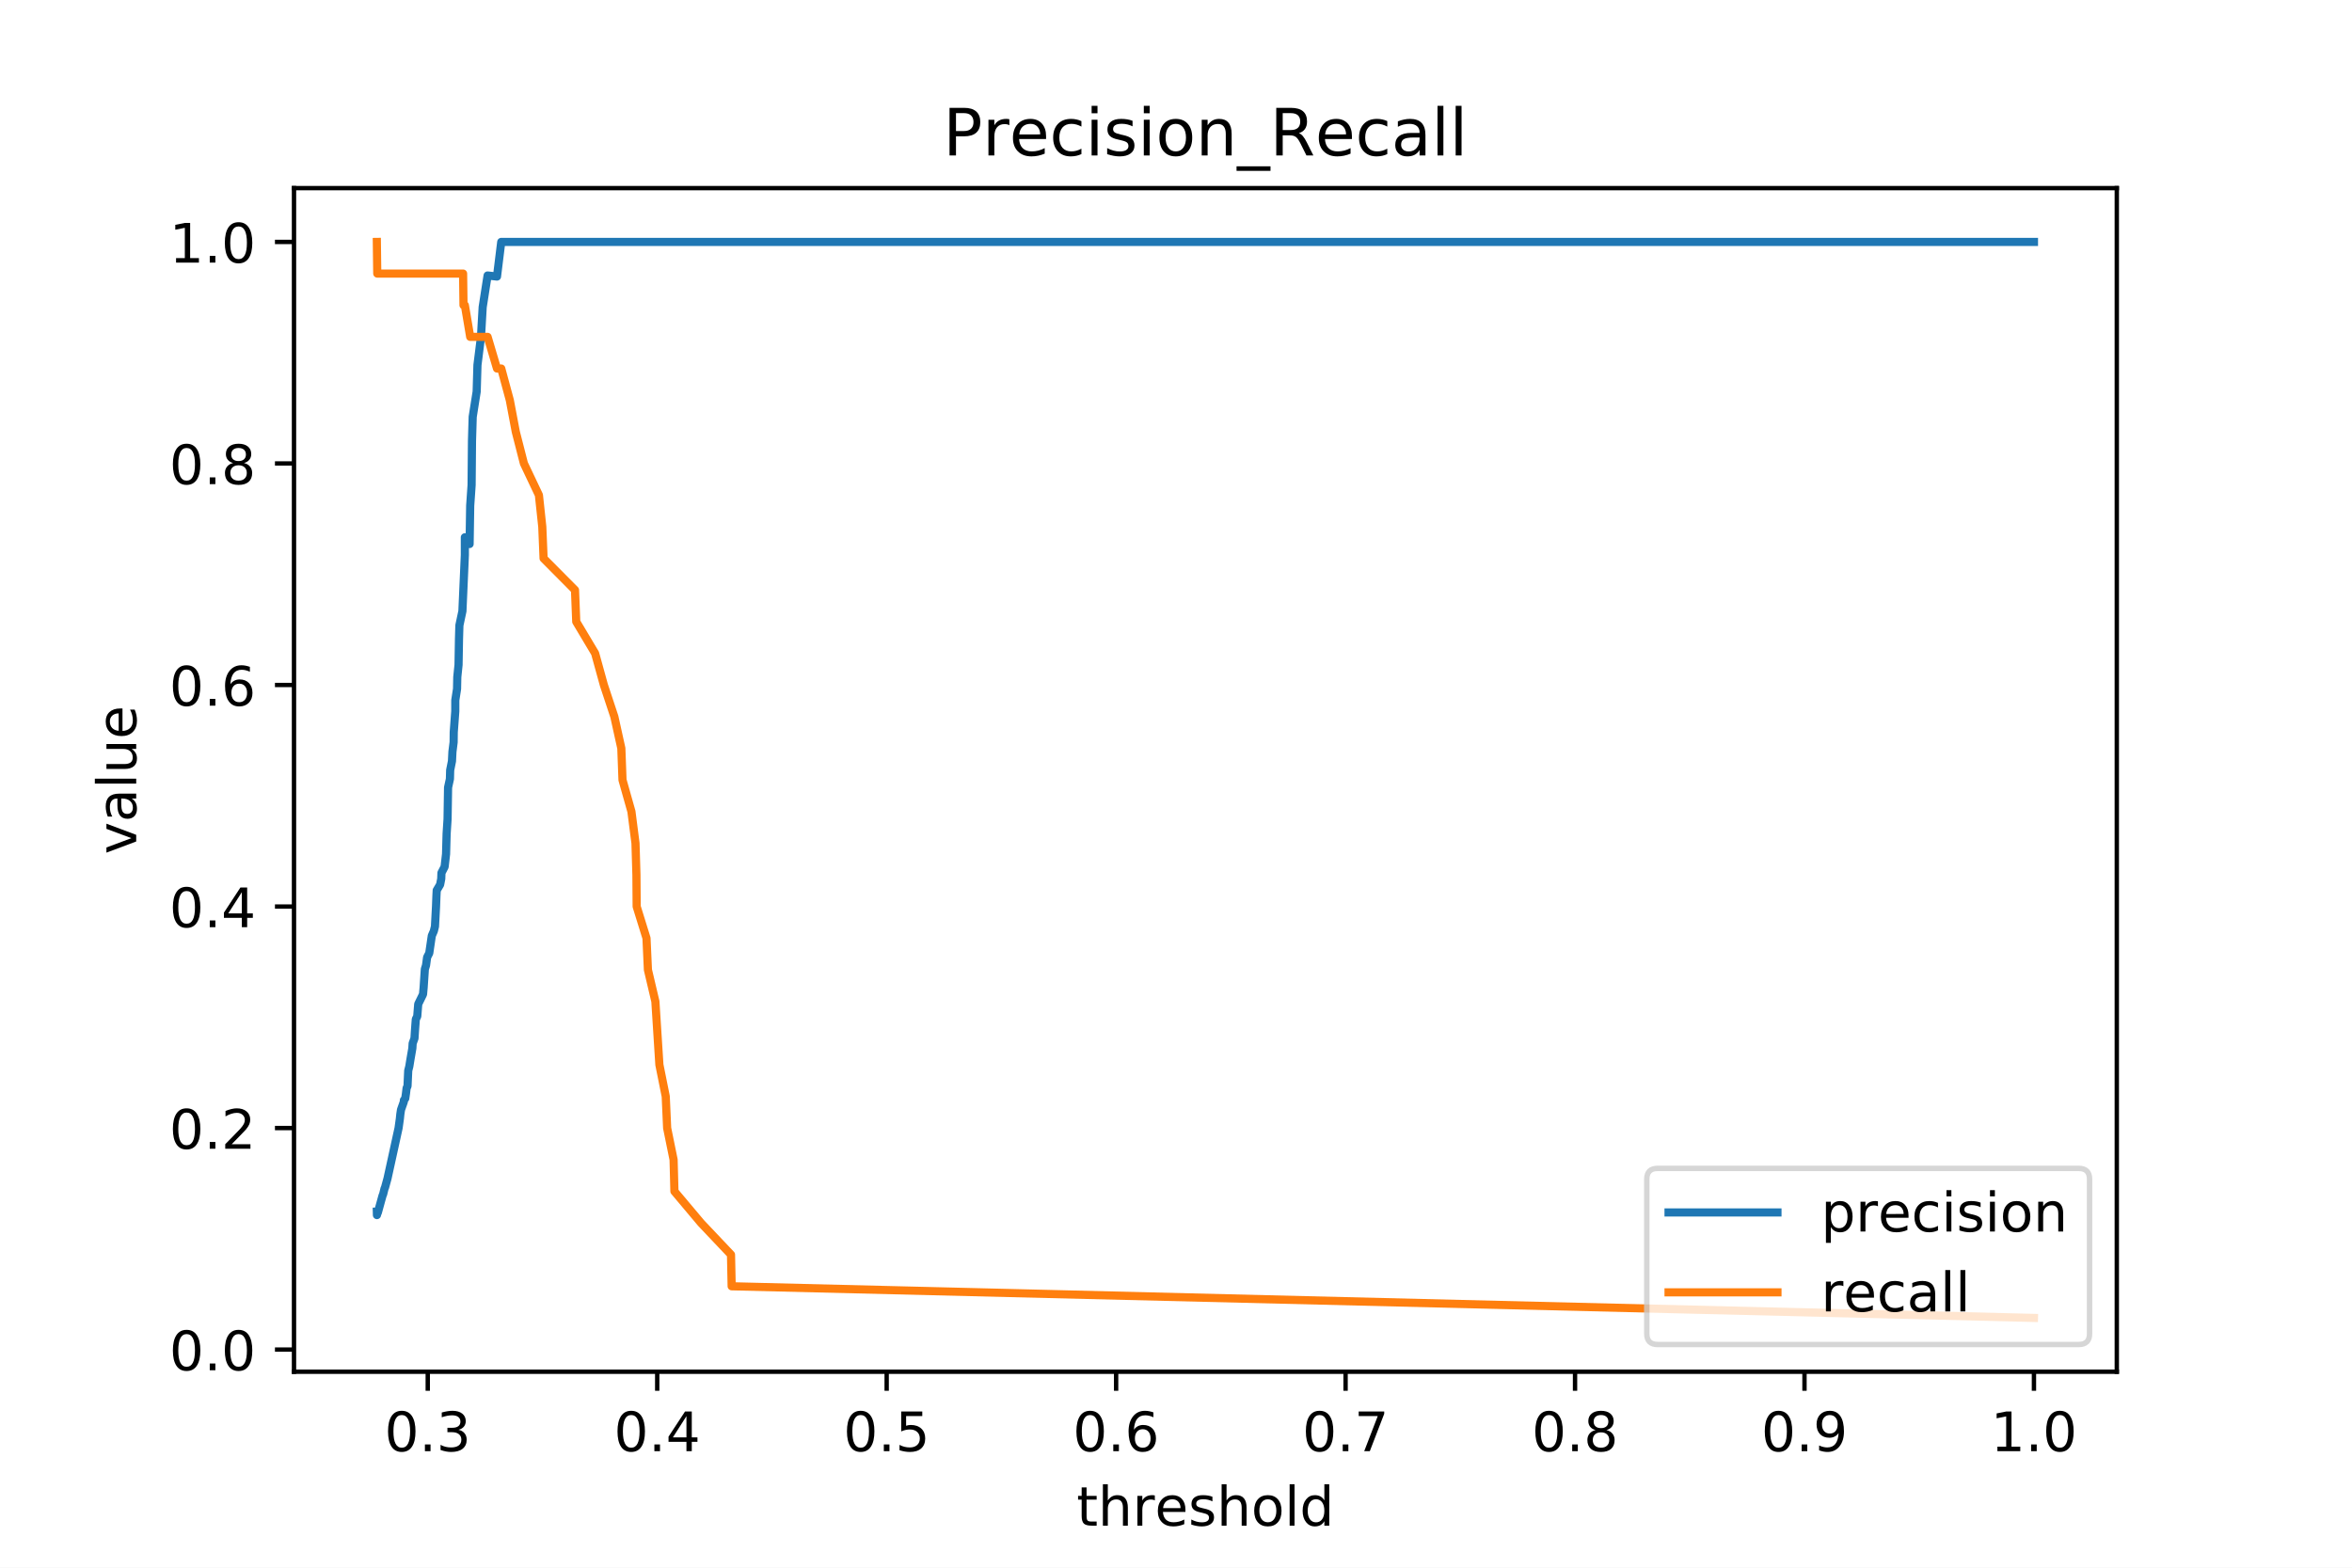
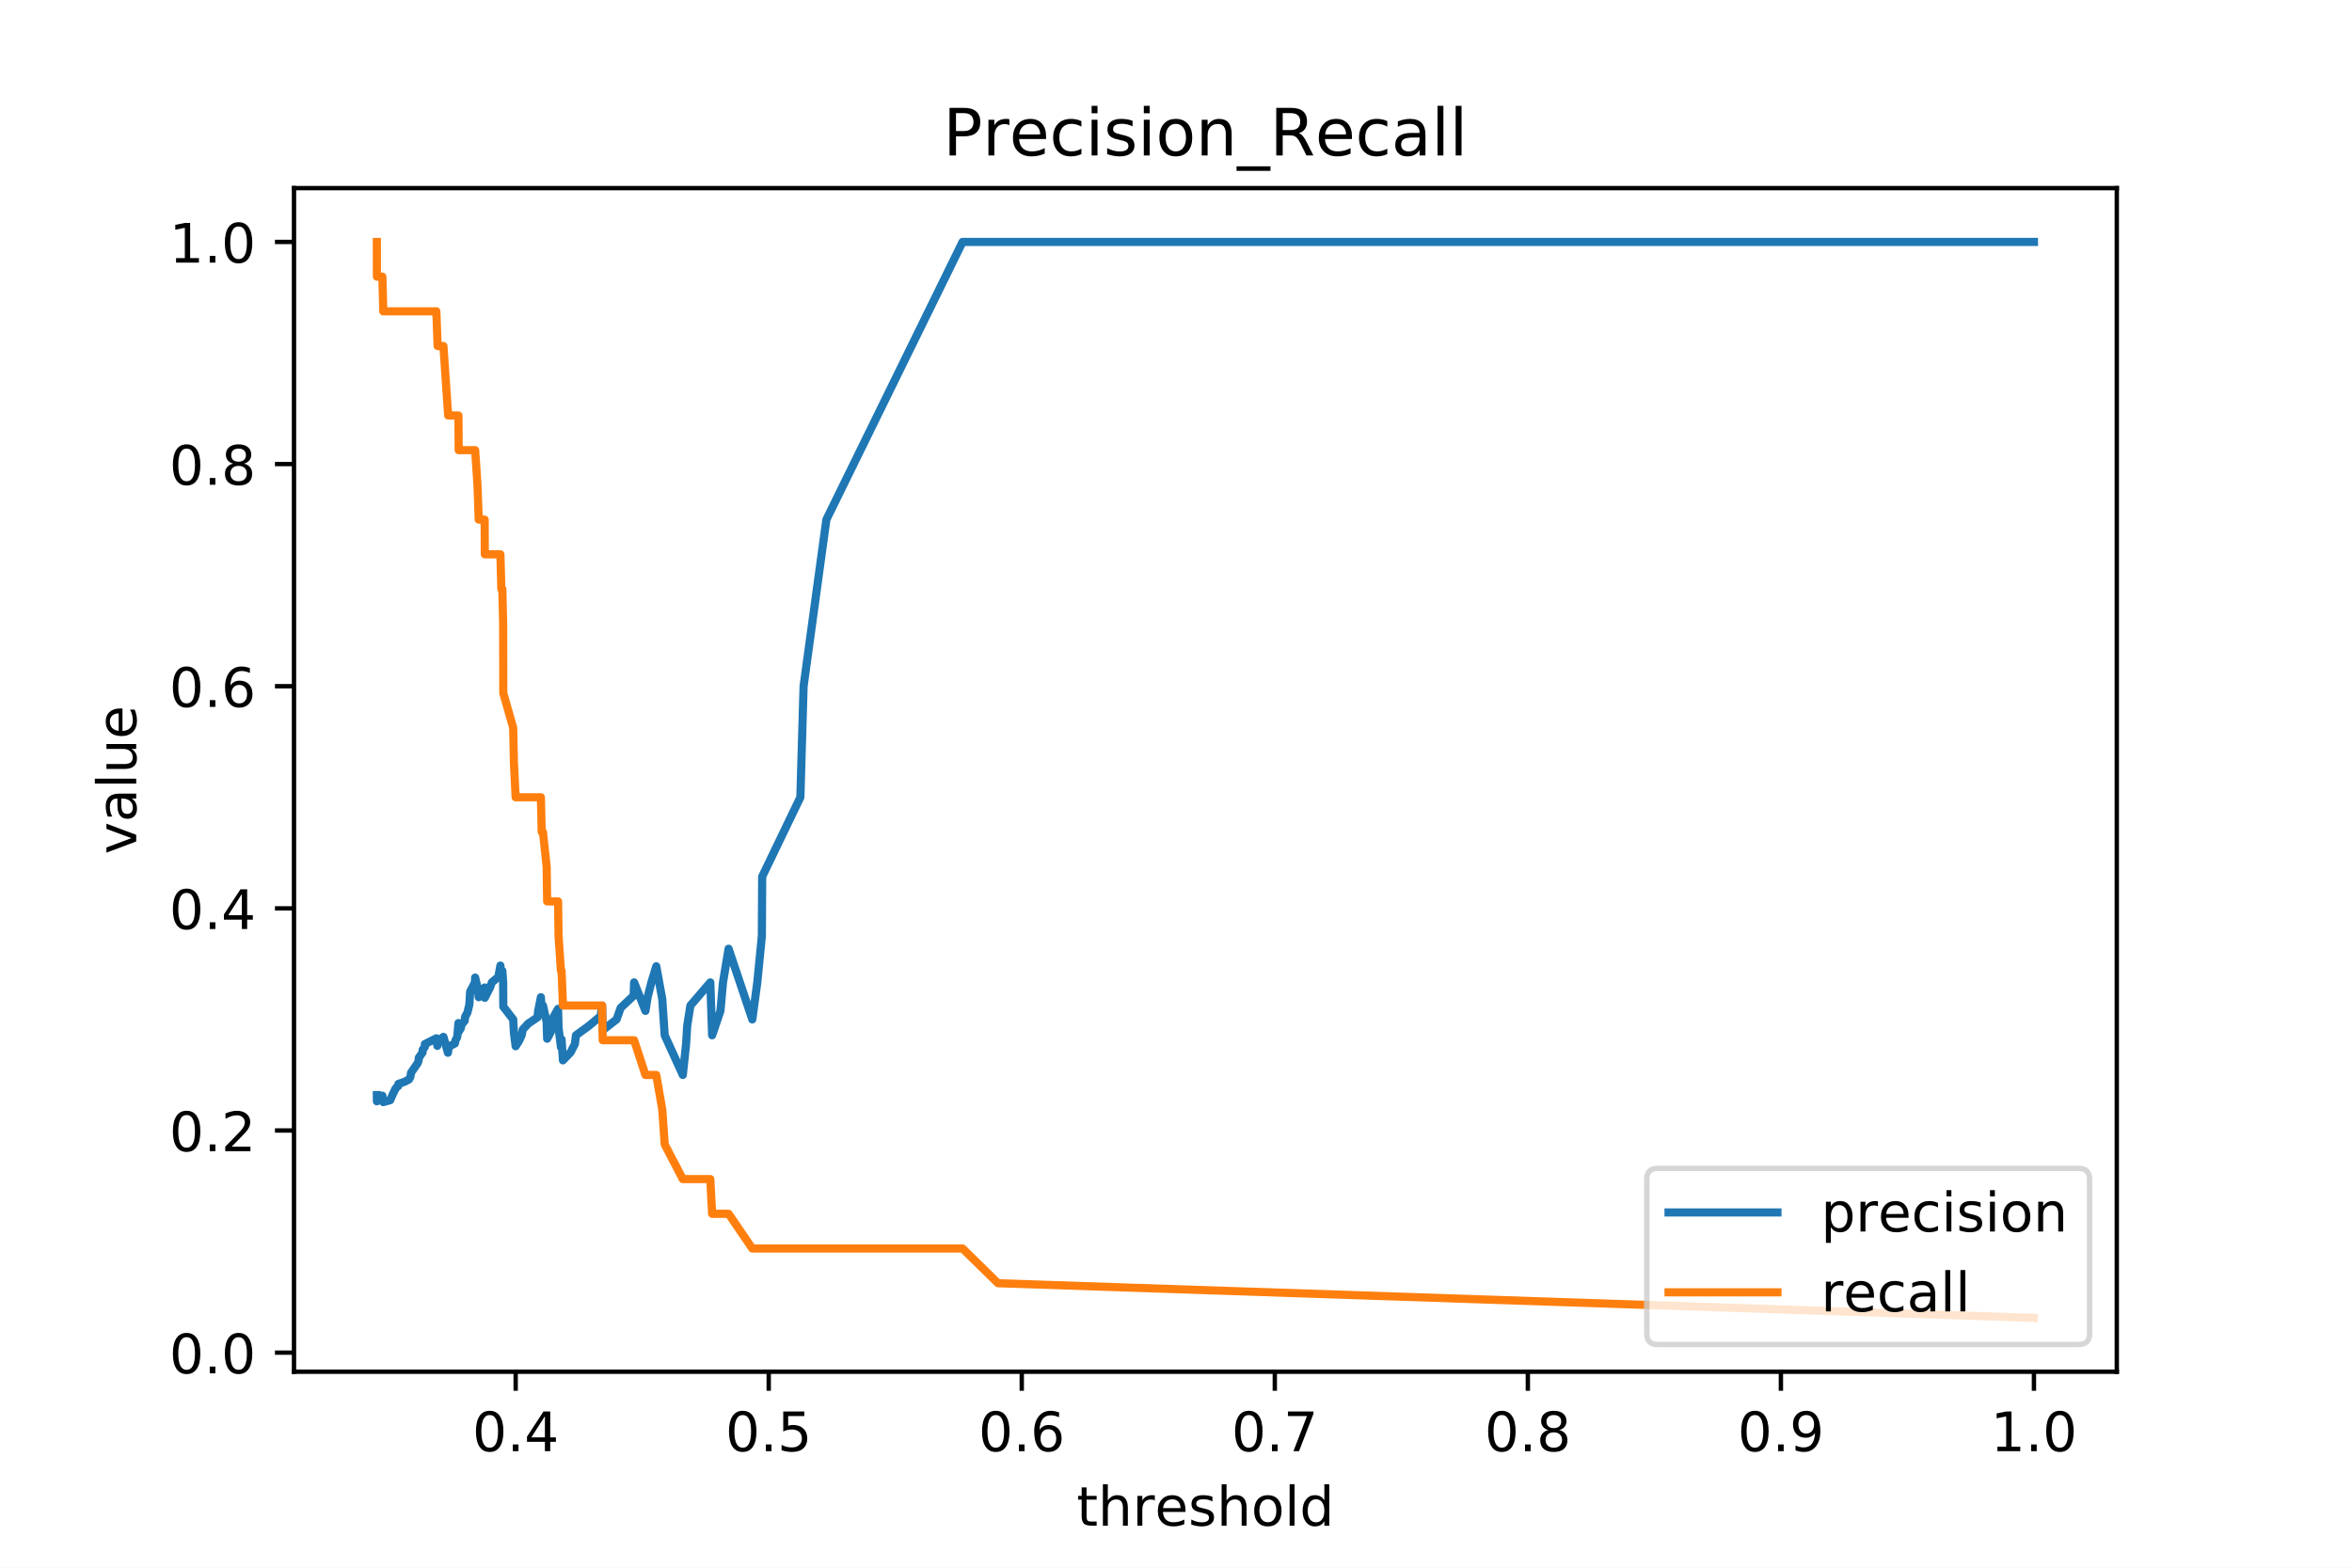
<svg xmlns="http://www.w3.org/2000/svg" xmlns:xlink="http://www.w3.org/1999/xlink" height="288pt" version="1.1" viewBox="0 0 432 288" width="432pt">
  <defs>
    <style type="text/css">
*{stroke-linecap:butt;stroke-linejoin:round;}
  </style>
  </defs>
  <g id="figure_1">
    <g id="patch_1">
      <path d="M 0 288  L 432 288  L 432 0  L 0 0  z " style="fill:#ffffff;" />
    </g>
    <g id="axes_1">
      <g id="patch_2">
        <path d="M 54 252  L 388.8 252  L 388.8 34.56  L 54 34.56  z " style="fill:#ffffff;" />
      </g>
      <g id="matplotlib.axis_1">
        <g id="xtick_1">
          <g id="line2d_1">
            <defs>
-               <path d="M 0 0  L 0 3.5  " id="m6b09f83009" style="stroke:#000000;stroke-width:0.8;" />
-             </defs>
-             <g>
-               <use style="stroke:#000000;stroke-width:0.8;" x="78.567" xlink:href="#m6b09f83009" y="252" />
+               <path d="M 0 0  L 0 3.5  " id="md4fc4cfae0" style="stroke:#000000;stroke-width:0.8;" />
+             </defs>
+             <g>
+               <use style="stroke:#000000;stroke-width:0.8;" x="94.714" xlink:href="#md4fc4cfae0" y="252" />
            </g>
          </g>
          <g id="text_1">
            <defs>
              <path d="M 31.781 66.406  Q 24.172 66.406 20.328 58.906  Q 16.5 51.422 16.5 36.375  Q 16.5 21.391 20.328 13.891  Q 24.172 6.391 31.781 6.391  Q 39.453 6.391 43.281 13.891  Q 47.125 21.391 47.125 36.375  Q 47.125 51.422 43.281 58.906  Q 39.453 66.406 31.781 66.406  z M 31.781 74.219  Q 44.047 74.219 50.516 64.516  Q 56.984 54.828 56.984 36.375  Q 56.984 17.969 50.516 8.266  Q 44.047 -1.422 31.781 -1.422  Q 19.531 -1.422 13.062 8.266  Q 6.594 17.969 6.594 36.375  Q 6.594 54.828 13.062 64.516  Q 19.531 74.219 31.781 74.219  z " id="DejaVuSans-48" />
              <path d="M 10.688 12.406  L 21 12.406  L 21 0  L 10.688 0  z " id="DejaVuSans-46" />
-               <path d="M 40.578 39.312  Q 47.656 37.797 51.625 33  Q 55.609 28.219 55.609 21.188  Q 55.609 10.406 48.188 4.484  Q 40.766 -1.422 27.094 -1.422  Q 22.516 -1.422 17.656 -0.516  Q 12.797 0.391 7.625 2.203  L 7.625 11.719  Q 11.719 9.328 16.594 8.109  Q 21.484 6.891 26.812 6.891  Q 36.078 6.891 40.938 10.547  Q 45.797 14.203 45.797 21.188  Q 45.797 27.641 41.281 31.266  Q 36.766 34.906 28.719 34.906  L 20.219 34.906  L 20.219 43.016  L 29.109 43.016  Q 36.375 43.016 40.234 45.922  Q 44.094 48.828 44.094 54.297  Q 44.094 59.906 40.109 62.906  Q 36.141 65.922 28.719 65.922  Q 24.656 65.922 20.016 65.031  Q 15.375 64.156 9.812 62.312  L 9.812 71.094  Q 15.438 72.656 20.344 73.438  Q 25.25 74.219 29.594 74.219  Q 40.828 74.219 47.359 69.109  Q 53.906 64.016 53.906 55.328  Q 53.906 49.266 50.438 45.094  Q 46.969 40.922 40.578 39.312  z " id="DejaVuSans-51" />
-             </defs>
-             <g transform="translate(70.61519 266.5984)scale(0.1 -0.1)">
-               <use xlink:href="#DejaVuSans-48" />
-               <use x="63.623" xlink:href="#DejaVuSans-46" />
-               <use x="95.41" xlink:href="#DejaVuSans-51" />
+               <path d="M 37.797 64.312  L 12.891 25.391  L 37.797 25.391  z M 35.203 72.906  L 47.609 72.906  L 47.609 25.391  L 58.016 25.391  L 58.016 17.188  L 47.609 17.188  L 47.609 0  L 37.797 0  L 37.797 17.188  L 4.891 17.188  L 4.891 26.703  z " id="DejaVuSans-52" />
+             </defs>
+             <g transform="translate(86.76268 266.5984)scale(0.1 -0.1)">
+               <use xlink:href="#DejaVuSans-48" />
+               <use x="63.623" xlink:href="#DejaVuSans-46" />
+               <use x="95.41" xlink:href="#DejaVuSans-52" />
            </g>
          </g>
        </g>
        <g id="xtick_2">
          <g id="line2d_2">
            <g>
-               <use style="stroke:#000000;stroke-width:0.8;" x="120.712" xlink:href="#m6b09f83009" y="252" />
+               <use style="stroke:#000000;stroke-width:0.8;" x="141.192" xlink:href="#md4fc4cfae0" y="252" />
            </g>
          </g>
          <g id="text_2">
            <defs>
-               <path d="M 37.797 64.312  L 12.891 25.391  L 37.797 25.391  z M 35.203 72.906  L 47.609 72.906  L 47.609 25.391  L 58.016 25.391  L 58.016 17.188  L 47.609 17.188  L 47.609 0  L 37.797 0  L 37.797 17.188  L 4.891 17.188  L 4.891 26.703  z " id="DejaVuSans-52" />
-             </defs>
-             <g transform="translate(112.7602 266.5984)scale(0.1 -0.1)">
-               <use xlink:href="#DejaVuSans-48" />
-               <use x="63.623" xlink:href="#DejaVuSans-46" />
-               <use x="95.41" xlink:href="#DejaVuSans-52" />
+               <path d="M 10.797 72.906  L 49.516 72.906  L 49.516 64.594  L 19.828 64.594  L 19.828 46.734  Q 21.969 47.469 24.109 47.828  Q 26.266 48.188 28.422 48.188  Q 40.625 48.188 47.75 41.5  Q 54.891 34.812 54.891 23.391  Q 54.891 11.625 47.562 5.094  Q 40.234 -1.422 26.906 -1.422  Q 22.312 -1.422 17.547 -0.641  Q 12.797 0.141 7.719 1.703  L 7.719 11.625  Q 12.109 9.234 16.797 8.062  Q 21.484 6.891 26.703 6.891  Q 35.156 6.891 40.078 11.328  Q 45.016 15.766 45.016 23.391  Q 45.016 31 40.078 35.438  Q 35.156 39.891 26.703 39.891  Q 22.75 39.891 18.812 39.016  Q 14.891 38.141 10.797 36.281  z " id="DejaVuSans-53" />
+             </defs>
+             <g transform="translate(133.2406 266.5984)scale(0.1 -0.1)">
+               <use xlink:href="#DejaVuSans-48" />
+               <use x="63.623" xlink:href="#DejaVuSans-46" />
+               <use x="95.41" xlink:href="#DejaVuSans-53" />
            </g>
          </g>
        </g>
        <g id="xtick_3">
          <g id="line2d_3">
            <g>
-               <use style="stroke:#000000;stroke-width:0.8;" x="162.857" xlink:href="#m6b09f83009" y="252" />
+               <use style="stroke:#000000;stroke-width:0.8;" x="187.67" xlink:href="#md4fc4cfae0" y="252" />
            </g>
          </g>
          <g id="text_3">
            <defs>
-               <path d="M 10.797 72.906  L 49.516 72.906  L 49.516 64.594  L 19.828 64.594  L 19.828 46.734  Q 21.969 47.469 24.109 47.828  Q 26.266 48.188 28.422 48.188  Q 40.625 48.188 47.75 41.5  Q 54.891 34.812 54.891 23.391  Q 54.891 11.625 47.562 5.094  Q 40.234 -1.422 26.906 -1.422  Q 22.312 -1.422 17.547 -0.641  Q 12.797 0.141 7.719 1.703  L 7.719 11.625  Q 12.109 9.234 16.797 8.062  Q 21.484 6.891 26.703 6.891  Q 35.156 6.891 40.078 11.328  Q 45.016 15.766 45.016 23.391  Q 45.016 31 40.078 35.438  Q 35.156 39.891 26.703 39.891  Q 22.75 39.891 18.812 39.016  Q 14.891 38.141 10.797 36.281  z " id="DejaVuSans-53" />
-             </defs>
-             <g transform="translate(154.9052 266.5984)scale(0.1 -0.1)">
-               <use xlink:href="#DejaVuSans-48" />
-               <use x="63.623" xlink:href="#DejaVuSans-46" />
-               <use x="95.41" xlink:href="#DejaVuSans-53" />
+               <path d="M 33.016 40.375  Q 26.375 40.375 22.484 35.828  Q 18.609 31.297 18.609 23.391  Q 18.609 15.531 22.484 10.953  Q 26.375 6.391 33.016 6.391  Q 39.656 6.391 43.531 10.953  Q 47.406 15.531 47.406 23.391  Q 47.406 31.297 43.531 35.828  Q 39.656 40.375 33.016 40.375  z M 52.594 71.297  L 52.594 62.312  Q 48.875 64.062 45.094 64.984  Q 41.312 65.922 37.594 65.922  Q 27.828 65.922 22.672 59.328  Q 17.531 52.734 16.797 39.406  Q 19.672 43.656 24.016 45.922  Q 28.375 48.188 33.594 48.188  Q 44.578 48.188 50.953 41.516  Q 57.328 34.859 57.328 23.391  Q 57.328 12.156 50.688 5.359  Q 44.047 -1.422 33.016 -1.422  Q 20.359 -1.422 13.672 8.266  Q 6.984 17.969 6.984 36.375  Q 6.984 53.656 15.188 63.938  Q 23.391 74.219 37.203 74.219  Q 40.922 74.219 44.703 73.484  Q 48.484 72.75 52.594 71.297  z " id="DejaVuSans-54" />
+             </defs>
+             <g transform="translate(179.7185 266.5984)scale(0.1 -0.1)">
+               <use xlink:href="#DejaVuSans-48" />
+               <use x="63.623" xlink:href="#DejaVuSans-46" />
+               <use x="95.41" xlink:href="#DejaVuSans-54" />
            </g>
          </g>
        </g>
        <g id="xtick_4">
          <g id="line2d_4">
            <g>
-               <use style="stroke:#000000;stroke-width:0.8;" x="205.002" xlink:href="#m6b09f83009" y="252" />
+               <use style="stroke:#000000;stroke-width:0.8;" x="234.148" xlink:href="#md4fc4cfae0" y="252" />
            </g>
          </g>
          <g id="text_4">
            <defs>
-               <path d="M 33.016 40.375  Q 26.375 40.375 22.484 35.828  Q 18.609 31.297 18.609 23.391  Q 18.609 15.531 22.484 10.953  Q 26.375 6.391 33.016 6.391  Q 39.656 6.391 43.531 10.953  Q 47.406 15.531 47.406 23.391  Q 47.406 31.297 43.531 35.828  Q 39.656 40.375 33.016 40.375  z M 52.594 71.297  L 52.594 62.312  Q 48.875 64.062 45.094 64.984  Q 41.312 65.922 37.594 65.922  Q 27.828 65.922 22.672 59.328  Q 17.531 52.734 16.797 39.406  Q 19.672 43.656 24.016 45.922  Q 28.375 48.188 33.594 48.188  Q 44.578 48.188 50.953 41.516  Q 57.328 34.859 57.328 23.391  Q 57.328 12.156 50.688 5.359  Q 44.047 -1.422 33.016 -1.422  Q 20.359 -1.422 13.672 8.266  Q 6.984 17.969 6.984 36.375  Q 6.984 53.656 15.188 63.938  Q 23.391 74.219 37.203 74.219  Q 40.922 74.219 44.703 73.484  Q 48.484 72.75 52.594 71.297  z " id="DejaVuSans-54" />
-             </defs>
-             <g transform="translate(197.0502 266.5984)scale(0.1 -0.1)">
-               <use xlink:href="#DejaVuSans-48" />
-               <use x="63.623" xlink:href="#DejaVuSans-46" />
-               <use x="95.41" xlink:href="#DejaVuSans-54" />
+               <path d="M 8.203 72.906  L 55.078 72.906  L 55.078 68.703  L 28.609 0  L 18.312 0  L 43.219 64.594  L 8.203 64.594  z " id="DejaVuSans-55" />
+             </defs>
+             <g transform="translate(226.1965 266.5984)scale(0.1 -0.1)">
+               <use xlink:href="#DejaVuSans-48" />
+               <use x="63.623" xlink:href="#DejaVuSans-46" />
+               <use x="95.41" xlink:href="#DejaVuSans-55" />
            </g>
          </g>
        </g>
        <g id="xtick_5">
          <g id="line2d_5">
            <g>
-               <use style="stroke:#000000;stroke-width:0.8;" x="247.147" xlink:href="#m6b09f83009" y="252" />
+               <use style="stroke:#000000;stroke-width:0.8;" x="280.626" xlink:href="#md4fc4cfae0" y="252" />
            </g>
          </g>
          <g id="text_5">
            <defs>
-               <path d="M 8.203 72.906  L 55.078 72.906  L 55.078 68.703  L 28.609 0  L 18.312 0  L 43.219 64.594  L 8.203 64.594  z " id="DejaVuSans-55" />
-             </defs>
-             <g transform="translate(239.1952 266.5984)scale(0.1 -0.1)">
-               <use xlink:href="#DejaVuSans-48" />
-               <use x="63.623" xlink:href="#DejaVuSans-46" />
-               <use x="95.41" xlink:href="#DejaVuSans-55" />
+               <path d="M 31.781 34.625  Q 24.75 34.625 20.719 30.859  Q 16.703 27.094 16.703 20.516  Q 16.703 13.922 20.719 10.156  Q 24.75 6.391 31.781 6.391  Q 38.812 6.391 42.859 10.172  Q 46.922 13.969 46.922 20.516  Q 46.922 27.094 42.891 30.859  Q 38.875 34.625 31.781 34.625  z M 21.922 38.812  Q 15.578 40.375 12.031 44.719  Q 8.5 49.078 8.5 55.328  Q 8.5 64.062 14.719 69.141  Q 20.953 74.219 31.781 74.219  Q 42.672 74.219 48.875 69.141  Q 55.078 64.062 55.078 55.328  Q 55.078 49.078 51.531 44.719  Q 48 40.375 41.703 38.812  Q 48.828 37.156 52.797 32.312  Q 56.781 27.484 56.781 20.516  Q 56.781 9.906 50.312 4.234  Q 43.844 -1.422 31.781 -1.422  Q 19.734 -1.422 13.25 4.234  Q 6.781 9.906 6.781 20.516  Q 6.781 27.484 10.781 32.312  Q 14.797 37.156 21.922 38.812  z M 18.312 54.391  Q 18.312 48.734 21.844 45.562  Q 25.391 42.391 31.781 42.391  Q 38.141 42.391 41.719 45.562  Q 45.312 48.734 45.312 54.391  Q 45.312 60.062 41.719 63.234  Q 38.141 66.406 31.781 66.406  Q 25.391 66.406 21.844 63.234  Q 18.312 60.062 18.312 54.391  z " id="DejaVuSans-56" />
+             </defs>
+             <g transform="translate(272.6744 266.5984)scale(0.1 -0.1)">
+               <use xlink:href="#DejaVuSans-48" />
+               <use x="63.623" xlink:href="#DejaVuSans-46" />
+               <use x="95.41" xlink:href="#DejaVuSans-56" />
            </g>
          </g>
        </g>
        <g id="xtick_6">
          <g id="line2d_6">
            <g>
-               <use style="stroke:#000000;stroke-width:0.8;" x="289.292" xlink:href="#m6b09f83009" y="252" />
+               <use style="stroke:#000000;stroke-width:0.8;" x="327.104" xlink:href="#md4fc4cfae0" y="252" />
            </g>
          </g>
          <g id="text_6">
            <defs>
-               <path d="M 31.781 34.625  Q 24.75 34.625 20.719 30.859  Q 16.703 27.094 16.703 20.516  Q 16.703 13.922 20.719 10.156  Q 24.75 6.391 31.781 6.391  Q 38.812 6.391 42.859 10.172  Q 46.922 13.969 46.922 20.516  Q 46.922 27.094 42.891 30.859  Q 38.875 34.625 31.781 34.625  z M 21.922 38.812  Q 15.578 40.375 12.031 44.719  Q 8.5 49.078 8.5 55.328  Q 8.5 64.062 14.719 69.141  Q 20.953 74.219 31.781 74.219  Q 42.672 74.219 48.875 69.141  Q 55.078 64.062 55.078 55.328  Q 55.078 49.078 51.531 44.719  Q 48 40.375 41.703 38.812  Q 48.828 37.156 52.797 32.312  Q 56.781 27.484 56.781 20.516  Q 56.781 9.906 50.312 4.234  Q 43.844 -1.422 31.781 -1.422  Q 19.734 -1.422 13.25 4.234  Q 6.781 9.906 6.781 20.516  Q 6.781 27.484 10.781 32.312  Q 14.797 37.156 21.922 38.812  z M 18.312 54.391  Q 18.312 48.734 21.844 45.562  Q 25.391 42.391 31.781 42.391  Q 38.141 42.391 41.719 45.562  Q 45.312 48.734 45.312 54.391  Q 45.312 60.062 41.719 63.234  Q 38.141 66.406 31.781 66.406  Q 25.391 66.406 21.844 63.234  Q 18.312 60.062 18.312 54.391  z " id="DejaVuSans-56" />
-             </defs>
-             <g transform="translate(281.3402 266.5984)scale(0.1 -0.1)">
-               <use xlink:href="#DejaVuSans-48" />
-               <use x="63.623" xlink:href="#DejaVuSans-46" />
-               <use x="95.41" xlink:href="#DejaVuSans-56" />
+               <path d="M 10.984 1.516  L 10.984 10.5  Q 14.703 8.734 18.5 7.812  Q 22.312 6.891 25.984 6.891  Q 35.75 6.891 40.891 13.453  Q 46.047 20.016 46.781 33.406  Q 43.953 29.203 39.594 26.953  Q 35.25 24.703 29.984 24.703  Q 19.047 24.703 12.672 31.312  Q 6.297 37.938 6.297 49.422  Q 6.297 60.641 12.938 67.422  Q 19.578 74.219 30.609 74.219  Q 43.266 74.219 49.922 64.516  Q 56.594 54.828 56.594 36.375  Q 56.594 19.141 48.406 8.859  Q 40.234 -1.422 26.422 -1.422  Q 22.703 -1.422 18.891 -0.688  Q 15.094 0.047 10.984 1.516  z M 30.609 32.422  Q 37.25 32.422 41.125 36.953  Q 45.016 41.5 45.016 49.422  Q 45.016 57.281 41.125 61.844  Q 37.25 66.406 30.609 66.406  Q 23.969 66.406 20.094 61.844  Q 16.219 57.281 16.219 49.422  Q 16.219 41.5 20.094 36.953  Q 23.969 32.422 30.609 32.422  z " id="DejaVuSans-57" />
+             </defs>
+             <g transform="translate(319.1523 266.5984)scale(0.1 -0.1)">
+               <use xlink:href="#DejaVuSans-48" />
+               <use x="63.623" xlink:href="#DejaVuSans-46" />
+               <use x="95.41" xlink:href="#DejaVuSans-57" />
            </g>
          </g>
        </g>
        <g id="xtick_7">
          <g id="line2d_7">
            <g>
-               <use style="stroke:#000000;stroke-width:0.8;" x="331.437" xlink:href="#m6b09f83009" y="252" />
+               <use style="stroke:#000000;stroke-width:0.8;" x="373.582" xlink:href="#md4fc4cfae0" y="252" />
            </g>
          </g>
          <g id="text_7">
-             <defs>
-               <path d="M 10.984 1.516  L 10.984 10.5  Q 14.703 8.734 18.5 7.812  Q 22.312 6.891 25.984 6.891  Q 35.75 6.891 40.891 13.453  Q 46.047 20.016 46.781 33.406  Q 43.953 29.203 39.594 26.953  Q 35.25 24.703 29.984 24.703  Q 19.047 24.703 12.672 31.312  Q 6.297 37.938 6.297 49.422  Q 6.297 60.641 12.938 67.422  Q 19.578 74.219 30.609 74.219  Q 43.266 74.219 49.922 64.516  Q 56.594 54.828 56.594 36.375  Q 56.594 19.141 48.406 8.859  Q 40.234 -1.422 26.422 -1.422  Q 22.703 -1.422 18.891 -0.688  Q 15.094 0.047 10.984 1.516  z M 30.609 32.422  Q 37.25 32.422 41.125 36.953  Q 45.016 41.5 45.016 49.422  Q 45.016 57.281 41.125 61.844  Q 37.25 66.406 30.609 66.406  Q 23.969 66.406 20.094 61.844  Q 16.219 57.281 16.219 49.422  Q 16.219 41.5 20.094 36.953  Q 23.969 32.422 30.609 32.422  z " id="DejaVuSans-57" />
-             </defs>
-             <g transform="translate(323.4852 266.5984)scale(0.1 -0.1)">
-               <use xlink:href="#DejaVuSans-48" />
-               <use x="63.623" xlink:href="#DejaVuSans-46" />
-               <use x="95.41" xlink:href="#DejaVuSans-57" />
-             </g>
-           </g>
-         </g>
-         <g id="xtick_8">
-           <g id="line2d_8">
-             <g>
-               <use style="stroke:#000000;stroke-width:0.8;" x="373.582" xlink:href="#m6b09f83009" y="252" />
-             </g>
-           </g>
-           <g id="text_8">
            <defs>
              <path d="M 12.406 8.297  L 28.516 8.297  L 28.516 63.922  L 10.984 60.406  L 10.984 69.391  L 28.422 72.906  L 38.281 72.906  L 38.281 8.297  L 54.391 8.297  L 54.391 0  L 12.406 0  z " id="DejaVuSans-49" />
            </defs>
            <g transform="translate(365.6303 266.5984)scale(0.1 -0.1)">
              <use xlink:href="#DejaVuSans-49" />
              <use x="63.623" xlink:href="#DejaVuSans-46" />
              <use x="95.41" xlink:href="#DejaVuSans-48" />
            </g>
          </g>
        </g>
-         <g id="text_9">
+         <g id="text_8">
          <defs>
            <path d="M 18.312 70.219  L 18.312 54.688  L 36.812 54.688  L 36.812 47.703  L 18.312 47.703  L 18.312 18.016  Q 18.312 11.328 20.141 9.422  Q 21.969 7.516 27.594 7.516  L 36.812 7.516  L 36.812 0  L 27.594 0  Q 17.188 0 13.234 3.875  Q 9.281 7.766 9.281 18.016  L 9.281 47.703  L 2.688 47.703  L 2.688 54.688  L 9.281 54.688  L 9.281 70.219  z " id="DejaVuSans-116" />
            <path d="M 54.891 33.016  L 54.891 0  L 45.906 0  L 45.906 32.719  Q 45.906 40.484 42.875 44.328  Q 39.844 48.188 33.797 48.188  Q 26.516 48.188 22.312 43.547  Q 18.109 38.922 18.109 30.906  L 18.109 0  L 9.078 0  L 9.078 75.984  L 18.109 75.984  L 18.109 46.188  Q 21.344 51.125 25.703 53.562  Q 30.078 56 35.797 56  Q 45.219 56 50.047 50.172  Q 54.891 44.344 54.891 33.016  z " id="DejaVuSans-104" />
            <path d="M 41.109 46.297  Q 39.594 47.172 37.812 47.578  Q 36.031 48 33.891 48  Q 26.266 48 22.188 43.047  Q 18.109 38.094 18.109 28.812  L 18.109 0  L 9.078 0  L 9.078 54.688  L 18.109 54.688  L 18.109 46.188  Q 20.953 51.172 25.484 53.578  Q 30.031 56 36.531 56  Q 37.453 56 38.578 55.875  Q 39.703 55.766 41.062 55.516  z " id="DejaVuSans-114" />
            <path d="M 56.203 29.594  L 56.203 25.203  L 14.891 25.203  Q 15.484 15.922 20.484 11.062  Q 25.484 6.203 34.422 6.203  Q 39.594 6.203 44.453 7.469  Q 49.312 8.734 54.109 11.281  L 54.109 2.781  Q 49.266 0.734 44.188 -0.344  Q 39.109 -1.422 33.891 -1.422  Q 20.797 -1.422 13.156 6.188  Q 5.516 13.812 5.516 26.812  Q 5.516 40.234 12.766 48.109  Q 20.016 56 32.328 56  Q 43.359 56 49.781 48.891  Q 56.203 41.797 56.203 29.594  z M 47.219 32.234  Q 47.125 39.594 43.094 43.984  Q 39.062 48.391 32.422 48.391  Q 24.906 48.391 20.391 44.141  Q 15.875 39.891 15.188 32.172  z " id="DejaVuSans-101" />
            <path d="M 44.281 53.078  L 44.281 44.578  Q 40.484 46.531 36.375 47.5  Q 32.281 48.484 27.875 48.484  Q 21.188 48.484 17.844 46.438  Q 14.5 44.391 14.5 40.281  Q 14.5 37.156 16.891 35.375  Q 19.281 33.594 26.516 31.984  L 29.594 31.297  Q 39.156 29.25 43.188 25.516  Q 47.219 21.781 47.219 15.094  Q 47.219 7.469 41.188 3.016  Q 35.156 -1.422 24.609 -1.422  Q 20.219 -1.422 15.453 -0.562  Q 10.688 0.297 5.422 2  L 5.422 11.281  Q 10.406 8.688 15.234 7.391  Q 20.062 6.109 24.812 6.109  Q 31.156 6.109 34.562 8.281  Q 37.984 10.453 37.984 14.406  Q 37.984 18.062 35.516 20.016  Q 33.062 21.969 24.703 23.781  L 21.578 24.516  Q 13.234 26.266 9.516 29.906  Q 5.812 33.547 5.812 39.891  Q 5.812 47.609 11.281 51.797  Q 16.75 56 26.812 56  Q 31.781 56 36.172 55.266  Q 40.578 54.547 44.281 53.078  z " id="DejaVuSans-115" />
            <path d="M 30.609 48.391  Q 23.391 48.391 19.188 42.75  Q 14.984 37.109 14.984 27.297  Q 14.984 17.484 19.156 11.844  Q 23.344 6.203 30.609 6.203  Q 37.797 6.203 41.984 11.859  Q 46.188 17.531 46.188 27.297  Q 46.188 37.016 41.984 42.703  Q 37.797 48.391 30.609 48.391  z M 30.609 56  Q 42.328 56 49.016 48.375  Q 55.719 40.766 55.719 27.297  Q 55.719 13.875 49.016 6.219  Q 42.328 -1.422 30.609 -1.422  Q 18.844 -1.422 12.172 6.219  Q 5.516 13.875 5.516 27.297  Q 5.516 40.766 12.172 48.375  Q 18.844 56 30.609 56  z " id="DejaVuSans-111" />
            <path d="M 9.422 75.984  L 18.406 75.984  L 18.406 0  L 9.422 0  z " id="DejaVuSans-108" />
            <path d="M 45.406 46.391  L 45.406 75.984  L 54.391 75.984  L 54.391 0  L 45.406 0  L 45.406 8.203  Q 42.578 3.328 38.25 0.953  Q 33.938 -1.422 27.875 -1.422  Q 17.969 -1.422 11.734 6.484  Q 5.516 14.406 5.516 27.297  Q 5.516 40.188 11.734 48.094  Q 17.969 56 27.875 56  Q 33.938 56 38.25 53.625  Q 42.578 51.266 45.406 46.391  z M 14.797 27.297  Q 14.797 17.391 18.875 11.75  Q 22.953 6.109 30.078 6.109  Q 37.203 6.109 41.297 11.75  Q 45.406 17.391 45.406 27.297  Q 45.406 37.203 41.297 42.844  Q 37.203 48.484 30.078 48.484  Q 22.953 48.484 18.875 42.844  Q 14.797 37.203 14.797 27.297  z " id="DejaVuSans-100" />
          </defs>
          <g transform="translate(197.7445 280.2766)scale(0.1 -0.1)">
            <use xlink:href="#DejaVuSans-116" />
            <use x="39.209" xlink:href="#DejaVuSans-104" />
            <use x="102.588" xlink:href="#DejaVuSans-114" />
            <use x="143.67" xlink:href="#DejaVuSans-101" />
            <use x="205.193" xlink:href="#DejaVuSans-115" />
            <use x="257.293" xlink:href="#DejaVuSans-104" />
            <use x="320.672" xlink:href="#DejaVuSans-111" />
            <use x="381.854" xlink:href="#DejaVuSans-108" />
            <use x="409.637" xlink:href="#DejaVuSans-100" />
          </g>
        </g>
      </g>
      <g id="matplotlib.axis_2">
        <g id="ytick_1">
+           <g id="line2d_8">
+             <defs>
+               <path d="M 0 0  L -3.5 0  " id="m05aedbed9c" style="stroke:#000000;stroke-width:0.8;" />
+             </defs>
+             <g>
+               <use style="stroke:#000000;stroke-width:0.8;" x="54" xlink:href="#m05aedbed9c" y="248.493" />
+             </g>
+           </g>
+           <g id="text_9">
+             <g transform="translate(31.09688 252.2921)scale(0.1 -0.1)">
+               <use xlink:href="#DejaVuSans-48" />
+               <use x="63.623" xlink:href="#DejaVuSans-46" />
+               <use x="95.41" xlink:href="#DejaVuSans-48" />
+             </g>
+           </g>
+         </g>
+         <g id="ytick_2">
          <g id="line2d_9">
-             <defs>
-               <path d="M 0 0  L -3.5 0  " id="mfd48a4a21e" style="stroke:#000000;stroke-width:0.8;" />
-             </defs>
-             <g>
-               <use style="stroke:#000000;stroke-width:0.8;" x="54" xlink:href="#mfd48a4a21e" y="247.93" />
+             <g>
+               <use style="stroke:#000000;stroke-width:0.8;" x="54" xlink:href="#m05aedbed9c" y="207.683" />
            </g>
          </g>
          <g id="text_10">
-             <g transform="translate(31.09688 251.7295)scale(0.1 -0.1)">
-               <use xlink:href="#DejaVuSans-48" />
-               <use x="63.623" xlink:href="#DejaVuSans-46" />
-               <use x="95.41" xlink:href="#DejaVuSans-48" />
-             </g>
-           </g>
-         </g>
-         <g id="ytick_2">
+             <defs>
+               <path d="M 19.188 8.297  L 53.609 8.297  L 53.609 0  L 7.328 0  L 7.328 8.297  Q 12.938 14.109 22.625 23.891  Q 32.328 33.688 34.812 36.531  Q 39.547 41.844 41.422 45.531  Q 43.312 49.219 43.312 52.781  Q 43.312 58.594 39.234 62.25  Q 35.156 65.922 28.609 65.922  Q 23.969 65.922 18.812 64.312  Q 13.672 62.703 7.812 59.422  L 7.812 69.391  Q 13.766 71.781 18.938 73  Q 24.125 74.219 28.422 74.219  Q 39.75 74.219 46.484 68.547  Q 53.219 62.891 53.219 53.422  Q 53.219 48.922 51.531 44.891  Q 49.859 40.875 45.406 35.406  Q 44.188 33.984 37.641 27.219  Q 31.109 20.453 19.188 8.297  z " id="DejaVuSans-50" />
+             </defs>
+             <g transform="translate(31.09688 211.4823)scale(0.1 -0.1)">
+               <use xlink:href="#DejaVuSans-48" />
+               <use x="63.623" xlink:href="#DejaVuSans-46" />
+               <use x="95.41" xlink:href="#DejaVuSans-50" />
+             </g>
+           </g>
+         </g>
+         <g id="ytick_3">
          <g id="line2d_10">
            <g>
-               <use style="stroke:#000000;stroke-width:0.8;" x="54" xlink:href="#mfd48a4a21e" y="207.233" />
+               <use style="stroke:#000000;stroke-width:0.8;" x="54" xlink:href="#m05aedbed9c" y="166.873" />
            </g>
          </g>
          <g id="text_11">
-             <defs>
-               <path d="M 19.188 8.297  L 53.609 8.297  L 53.609 0  L 7.328 0  L 7.328 8.297  Q 12.938 14.109 22.625 23.891  Q 32.328 33.688 34.812 36.531  Q 39.547 41.844 41.422 45.531  Q 43.312 49.219 43.312 52.781  Q 43.312 58.594 39.234 62.25  Q 35.156 65.922 28.609 65.922  Q 23.969 65.922 18.812 64.312  Q 13.672 62.703 7.812 59.422  L 7.812 69.391  Q 13.766 71.781 18.938 73  Q 24.125 74.219 28.422 74.219  Q 39.75 74.219 46.484 68.547  Q 53.219 62.891 53.219 53.422  Q 53.219 48.922 51.531 44.891  Q 49.859 40.875 45.406 35.406  Q 44.188 33.984 37.641 27.219  Q 31.109 20.453 19.188 8.297  z " id="DejaVuSans-50" />
-             </defs>
-             <g transform="translate(31.09688 211.0322)scale(0.1 -0.1)">
-               <use xlink:href="#DejaVuSans-48" />
-               <use x="63.623" xlink:href="#DejaVuSans-46" />
-               <use x="95.41" xlink:href="#DejaVuSans-50" />
-             </g>
-           </g>
-         </g>
-         <g id="ytick_3">
+             <g transform="translate(31.09688 170.6724)scale(0.1 -0.1)">
+               <use xlink:href="#DejaVuSans-48" />
+               <use x="63.623" xlink:href="#DejaVuSans-46" />
+               <use x="95.41" xlink:href="#DejaVuSans-52" />
+             </g>
+           </g>
+         </g>
+         <g id="ytick_4">
          <g id="line2d_11">
            <g>
-               <use style="stroke:#000000;stroke-width:0.8;" x="54" xlink:href="#mfd48a4a21e" y="166.536" />
+               <use style="stroke:#000000;stroke-width:0.8;" x="54" xlink:href="#m05aedbed9c" y="126.063" />
            </g>
          </g>
          <g id="text_12">
-             <g transform="translate(31.09688 170.3348)scale(0.1 -0.1)">
-               <use xlink:href="#DejaVuSans-48" />
-               <use x="63.623" xlink:href="#DejaVuSans-46" />
-               <use x="95.41" xlink:href="#DejaVuSans-52" />
-             </g>
-           </g>
-         </g>
-         <g id="ytick_4">
+             <g transform="translate(31.09688 129.8626)scale(0.1 -0.1)">
+               <use xlink:href="#DejaVuSans-48" />
+               <use x="63.623" xlink:href="#DejaVuSans-46" />
+               <use x="95.41" xlink:href="#DejaVuSans-54" />
+             </g>
+           </g>
+         </g>
+         <g id="ytick_5">
          <g id="line2d_12">
            <g>
-               <use style="stroke:#000000;stroke-width:0.8;" x="54" xlink:href="#mfd48a4a21e" y="125.838" />
+               <use style="stroke:#000000;stroke-width:0.8;" x="54" xlink:href="#m05aedbed9c" y="85.253" />
            </g>
          </g>
          <g id="text_13">
-             <g transform="translate(31.09688 129.6375)scale(0.1 -0.1)">
-               <use xlink:href="#DejaVuSans-48" />
-               <use x="63.623" xlink:href="#DejaVuSans-46" />
-               <use x="95.41" xlink:href="#DejaVuSans-54" />
-             </g>
-           </g>
-         </g>
-         <g id="ytick_5">
+             <g transform="translate(31.09688 89.05271)scale(0.1 -0.1)">
+               <use xlink:href="#DejaVuSans-48" />
+               <use x="63.623" xlink:href="#DejaVuSans-46" />
+               <use x="95.41" xlink:href="#DejaVuSans-56" />
+             </g>
+           </g>
+         </g>
+         <g id="ytick_6">
          <g id="line2d_13">
            <g>
-               <use style="stroke:#000000;stroke-width:0.8;" x="54" xlink:href="#mfd48a4a21e" y="85.141" />
+               <use style="stroke:#000000;stroke-width:0.8;" x="54" xlink:href="#m05aedbed9c" y="44.444" />
            </g>
          </g>
          <g id="text_14">
-             <g transform="translate(31.09688 88.94018)scale(0.1 -0.1)">
-               <use xlink:href="#DejaVuSans-48" />
-               <use x="63.623" xlink:href="#DejaVuSans-46" />
-               <use x="95.41" xlink:href="#DejaVuSans-56" />
-             </g>
-           </g>
-         </g>
-         <g id="ytick_6">
-           <g id="line2d_14">
-             <g>
-               <use style="stroke:#000000;stroke-width:0.8;" x="54" xlink:href="#mfd48a4a21e" y="44.444" />
-             </g>
-           </g>
-           <g id="text_15">
            <g transform="translate(31.09688 48.24285)scale(0.1 -0.1)">
              <use xlink:href="#DejaVuSans-49" />
              <use x="63.623" xlink:href="#DejaVuSans-46" />
              <use x="95.41" xlink:href="#DejaVuSans-48" />
            </g>
          </g>
        </g>
-         <g id="text_16">
+         <g id="text_15">
          <defs>
            <path d="M 2.984 54.688  L 12.5 54.688  L 29.594 8.797  L 46.688 54.688  L 56.203 54.688  L 35.688 0  L 23.484 0  z " id="DejaVuSans-118" />
            <path d="M 34.281 27.484  Q 23.391 27.484 19.188 25  Q 14.984 22.516 14.984 16.5  Q 14.984 11.719 18.141 8.906  Q 21.297 6.109 26.703 6.109  Q 34.188 6.109 38.703 11.406  Q 43.219 16.703 43.219 25.484  L 43.219 27.484  z M 52.203 31.203  L 52.203 0  L 43.219 0  L 43.219 8.297  Q 40.141 3.328 35.547 0.953  Q 30.953 -1.422 24.312 -1.422  Q 15.922 -1.422 10.953 3.297  Q 6 8.016 6 15.922  Q 6 25.141 12.172 29.828  Q 18.359 34.516 30.609 34.516  L 43.219 34.516  L 43.219 35.406  Q 43.219 41.609 39.141 45  Q 35.062 48.391 27.688 48.391  Q 23 48.391 18.547 47.266  Q 14.109 46.141 10.016 43.891  L 10.016 52.203  Q 14.938 54.109 19.578 55.047  Q 24.219 56 28.609 56  Q 40.484 56 46.344 49.844  Q 52.203 43.703 52.203 31.203  z " id="DejaVuSans-97" />
            <path d="M 8.5 21.578  L 8.5 54.688  L 17.484 54.688  L 17.484 21.922  Q 17.484 14.156 20.5 10.266  Q 23.531 6.391 29.594 6.391  Q 36.859 6.391 41.078 11.031  Q 45.312 15.672 45.312 23.688  L 45.312 54.688  L 54.297 54.688  L 54.297 0  L 45.312 0  L 45.312 8.406  Q 42.047 3.422 37.719 1  Q 33.406 -1.422 27.688 -1.422  Q 18.266 -1.422 13.375 4.438  Q 8.5 10.297 8.5 21.578  z M 31.109 56  z " id="DejaVuSans-117" />
          </defs>
          <g transform="translate(25.01719 156.9378)rotate(-90)scale(0.1 -0.1)">
            <use xlink:href="#DejaVuSans-118" />
            <use x="59.18" xlink:href="#DejaVuSans-97" />
            <use x="120.459" xlink:href="#DejaVuSans-108" />
            <use x="148.242" xlink:href="#DejaVuSans-117" />
            <use x="211.621" xlink:href="#DejaVuSans-101" />
          </g>
        </g>
      </g>
+       <g id="line2d_14">
+         <path clip-path="url(#p3335a46cf9)" d="M 69.218 201.177  L 69.228 202.321  L 70.235 201.287  L 70.396 202.467  L 71.67 202.118  L 72.136 201.04  L 72.689 199.91  L 73.139 199.521  L 73.175 199.126  L 74.327 198.725  L 75.098 198.317  L 75.355 197.902  L 75.508 197.052  L 76.746 195.263  L 76.897 194.796  L 76.92 194.321  L 77.619 193.344  L 77.632 192.843  L 78.03 192.333  L 78.039 191.813  L 80.148 190.743  L 80.33 192.136  L 80.379 191.595  L 80.695 191.042  L 81.447 190.479  L 82.273 193.4  L 82.449 192.275  L 83.549 191.696  L 83.666 191.104  L 83.987 190.5  L 84.205 187.951  L 84.248 189.545  L 84.646 188.883  L 84.773 188.206  L 85.361 187.513  L 85.422 186.804  L 85.833 186.078  L 86.206 184.574  L 86.351 182.177  L 87.237 180.476  L 87.272 179.593  L 87.701 181.371  L 87.929 183.197  L 88.855 182.315  L 89.018 181.408  L 89.044 183.31  L 89.988 181.448  L 90.344 180.476  L 91.53 179.476  L 91.909 177.385  L 92.085 179.43  L 92.26 178.351  L 92.419 180.476  L 92.443 184.937  L 94.261 187.278  L 94.391 189.699  L 94.712 192.203  L 95.337 191.216  L 95.813 190.193  L 96.021 189.133  L 97.032 188.034  L 98.729 186.893  L 98.845 185.709  L 99.347 183.197  L 99.497 186.029  L 99.725 184.728  L 100.407 187.712  L 100.495 190.827  L 101.183 189.545  L 101.207 188.206  L 101.676 186.804  L 102.502 185.335  L 102.59 188.771  L 103.028 192.379  L 103.146 190.941  L 103.398 194.796  L 104.793 193.344  L 105.586 191.813  L 105.79 190.193  L 108.139 188.478  L 110.326 186.66  L 110.586 184.728  L 110.704 189.253  L 113.249 187.278  L 113.994 185.167  L 116.392 182.906  L 116.468 180.476  L 118.553 185.709  L 118.948 183.197  L 119.641 180.476  L 120.541 177.519  L 121.643 183.568  L 122.087 190.193  L 125.411 197.481  L 126.015 191.813  L 126.217 188.478  L 126.809 184.728  L 130.463 180.476  L 130.799 190.193  L 132.324 185.709  L 132.794 180.476  L 133.824 174.293  L 138.177 187.278  L 139.095 180.476  L 139.933 171.974  L 139.993 161.043  L 147.007 146.468  L 147.597 126.063  L 151.783 95.456  L 176.799 44.444  L 373.582 44.444  L 373.582 44.444  " style="fill:none;stroke:#1f77b4;stroke-linecap:square;stroke-width:1.5;" />
+       </g>
      <g id="line2d_15">
-         <path clip-path="url(#pb680a65829)" d="M 69.218 222.585  L 69.234 223.221  L 69.293 222.954  L 69.401 222.772  L 69.659 221.823  L 70.248 219.691  L 70.385 219.341  L 70.624 218.364  L 70.733 218.109  L 71.178 216.482  L 73.207 207.233  L 73.45 205.485  L 73.53 204.689  L 73.657 203.863  L 74.169 202.414  L 74.186 202.112  L 74.43 201.807  L 74.568 200.865  L 74.684 199.885  L 74.849 199.549  L 74.981 196.682  L 75.178 195.911  L 75.372 194.711  L 75.738 192.582  L 75.794 191.682  L 76.129 190.752  L 76.222 189.299  L 76.375 187.241  L 76.638 186.704  L 76.817 184.457  L 77.697 182.661  L 77.811 181.406  L 78.034 178.046  L 78.252 177.333  L 78.45 175.862  L 78.842 175.103  L 79.312 171.902  L 79.679 171.058  L 79.892 170.194  L 80.086 166.536  L 80.161 164.574  L 80.214 163.558  L 80.835 162.516  L 81.043 161.448  L 81.083 160.354  L 81.664 159.231  L 81.928 156.897  L 82.032 153.156  L 82.205 150.486  L 82.298 144.668  L 82.639 143.104  L 82.684 141.491  L 83.014 139.828  L 83.099 138.112  L 83.32 136.341  L 83.34 134.511  L 83.624 130.667  L 83.626 128.645  L 83.948 126.552  L 83.992 124.385  L 84.222 122.139  L 84.304 117.392  L 84.38 114.881  L 84.933 112.273  L 85.382 101.951  L 85.382 98.707  L 86.252 99.94  L 86.363 92.893  L 86.622 89.111  L 86.693 80.967  L 86.823 76.573  L 87.552 71.942  L 87.696 67.053  L 88.344 61.885  L 88.656 56.413  L 89.559 50.61  L 91.283 50.803  L 92.066 44.444  L 373.582 44.444  L 373.582 44.444  " style="fill:none;stroke:#1f77b4;stroke-linecap:square;stroke-width:1.5;" />
-       </g>
-       <g id="line2d_16">
-         <path clip-path="url(#pb680a65829)" d="M 69.218 44.444  L 69.293 50.258  L 85.057 50.258  L 85.134 56.071  L 85.382 56.071  L 86.363 61.885  L 89.559 61.885  L 91.283 67.699  L 92.066 67.699  L 93.638 73.513  L 94.737 79.327  L 96.228 85.141  L 98.984 90.955  L 99.603 96.769  L 99.842 102.583  L 105.614 108.397  L 105.841 114.21  L 109.308 120.024  L 110.913 125.838  L 112.837 131.652  L 114.122 137.466  L 114.336 143.28  L 115.978 149.094  L 116.724 154.908  L 116.895 160.722  L 116.939 166.536  L 118.743 172.35  L 119.006 178.163  L 120.376 183.977  L 121.112 195.605  L 122.278 201.419  L 122.536 207.233  L 123.721 213.047  L 123.874 218.861  L 128.763 224.675  L 134.267 230.489  L 134.388 236.302  L 373.582 242.116  L 373.582 242.116  " style="fill:none;stroke:#ff7f0e;stroke-linecap:square;stroke-width:1.5;" />
+         <path clip-path="url(#p3335a46cf9)" d="M 69.218 44.444  L 69.228 50.82  L 70.235 50.82  L 70.396 57.197  L 80.148 57.197  L 80.379 63.573  L 81.447 63.573  L 82.313 76.326  L 84.205 76.326  L 84.248 82.703  L 87.272 82.703  L 87.701 89.079  L 87.929 95.456  L 89.018 95.456  L 89.044 101.832  L 91.909 101.832  L 92.085 108.209  L 92.26 108.209  L 92.419 114.586  L 92.443 127.339  L 94.261 133.715  L 94.391 140.092  L 94.712 146.468  L 99.347 146.468  L 99.497 152.845  L 99.725 152.845  L 100.407 159.221  L 100.495 165.598  L 102.502 165.598  L 102.59 171.974  L 103.028 178.351  L 103.146 178.351  L 103.398 184.728  L 110.586 184.728  L 110.704 191.104  L 116.468 191.104  L 118.553 197.481  L 120.541 197.481  L 121.643 203.857  L 122.087 210.234  L 125.411 216.61  L 130.463 216.61  L 130.799 222.987  L 133.824 222.987  L 138.177 229.363  L 176.799 229.363  L 183.304 235.74  L 373.582 242.116  L 373.582 242.116  " style="fill:none;stroke:#ff7f0e;stroke-linecap:square;stroke-width:1.5;" />
      </g>
      <g id="patch_3">
        <path d="M 54 252  L 54 34.56  " style="fill:none;stroke:#000000;stroke-linecap:square;stroke-linejoin:miter;stroke-width:0.8;" />
      </g>
      <g id="patch_4">
        <path d="M 388.8 252  L 388.8 34.56  " style="fill:none;stroke:#000000;stroke-linecap:square;stroke-linejoin:miter;stroke-width:0.8;" />
      </g>
      <g id="patch_5">
        <path d="M 54 252  L 388.8 252  " style="fill:none;stroke:#000000;stroke-linecap:square;stroke-linejoin:miter;stroke-width:0.8;" />
      </g>
      <g id="patch_6">
        <path d="M 54 34.56  L 388.8 34.56  " style="fill:none;stroke:#000000;stroke-linecap:square;stroke-linejoin:miter;stroke-width:0.8;" />
      </g>
-       <g id="text_17">
+       <g id="text_16">
        <defs>
          <path d="M 19.672 64.797  L 19.672 37.406  L 32.078 37.406  Q 38.969 37.406 42.719 40.969  Q 46.484 44.531 46.484 51.125  Q 46.484 57.672 42.719 61.234  Q 38.969 64.797 32.078 64.797  z M 9.812 72.906  L 32.078 72.906  Q 44.344 72.906 50.609 67.359  Q 56.891 61.812 56.891 51.125  Q 56.891 40.328 50.609 34.812  Q 44.344 29.297 32.078 29.297  L 19.672 29.297  L 19.672 0  L 9.812 0  z " id="DejaVuSans-80" />
          <path d="M 48.781 52.594  L 48.781 44.188  Q 44.969 46.297 41.141 47.344  Q 37.312 48.391 33.406 48.391  Q 24.656 48.391 19.812 42.844  Q 14.984 37.312 14.984 27.297  Q 14.984 17.281 19.812 11.734  Q 24.656 6.203 33.406 6.203  Q 37.312 6.203 41.141 7.25  Q 44.969 8.297 48.781 10.406  L 48.781 2.094  Q 45.016 0.344 40.984 -0.531  Q 36.969 -1.422 32.422 -1.422  Q 20.062 -1.422 12.781 6.344  Q 5.516 14.109 5.516 27.297  Q 5.516 40.672 12.859 48.328  Q 20.219 56 33.016 56  Q 37.156 56 41.109 55.141  Q 45.062 54.297 48.781 52.594  z " id="DejaVuSans-99" />
          <path d="M 9.422 54.688  L 18.406 54.688  L 18.406 0  L 9.422 0  z M 9.422 75.984  L 18.406 75.984  L 18.406 64.594  L 9.422 64.594  z " id="DejaVuSans-105" />
          <path d="M 54.891 33.016  L 54.891 0  L 45.906 0  L 45.906 32.719  Q 45.906 40.484 42.875 44.328  Q 39.844 48.188 33.797 48.188  Q 26.516 48.188 22.312 43.547  Q 18.109 38.922 18.109 30.906  L 18.109 0  L 9.078 0  L 9.078 54.688  L 18.109 54.688  L 18.109 46.188  Q 21.344 51.125 25.703 53.562  Q 30.078 56 35.797 56  Q 45.219 56 50.047 50.172  Q 54.891 44.344 54.891 33.016  z " id="DejaVuSans-110" />
          <path d="M 50.984 -16.609  L 50.984 -23.578  L -0.984 -23.578  L -0.984 -16.609  z " id="DejaVuSans-95" />
          <path d="M 44.391 34.188  Q 47.562 33.109 50.562 29.594  Q 53.562 26.078 56.594 19.922  L 66.609 0  L 56 0  L 46.688 18.703  Q 43.062 26.031 39.672 28.422  Q 36.281 30.812 30.422 30.812  L 19.672 30.812  L 19.672 0  L 9.812 0  L 9.812 72.906  L 32.078 72.906  Q 44.578 72.906 50.734 67.672  Q 56.891 62.453 56.891 51.906  Q 56.891 45.016 53.688 40.469  Q 50.484 35.938 44.391 34.188  z M 19.672 64.797  L 19.672 38.922  L 32.078 38.922  Q 39.203 38.922 42.844 42.219  Q 46.484 45.516 46.484 51.906  Q 46.484 58.297 42.844 61.547  Q 39.203 64.797 32.078 64.797  z " id="DejaVuSans-82" />
        </defs>
        <g transform="translate(173.2275 28.56)scale(0.12 -0.12)">
          <use xlink:href="#DejaVuSans-80" />
          <use x="60.287" xlink:href="#DejaVuSans-114" />
          <use x="101.369" xlink:href="#DejaVuSans-101" />
          <use x="162.893" xlink:href="#DejaVuSans-99" />
          <use x="217.873" xlink:href="#DejaVuSans-105" />
          <use x="245.656" xlink:href="#DejaVuSans-115" />
          <use x="297.756" xlink:href="#DejaVuSans-105" />
          <use x="325.539" xlink:href="#DejaVuSans-111" />
          <use x="386.721" xlink:href="#DejaVuSans-110" />
          <use x="450.1" xlink:href="#DejaVuSans-95" />
          <use x="500.1" xlink:href="#DejaVuSans-82" />
          <use x="569.52" xlink:href="#DejaVuSans-101" />
          <use x="631.043" xlink:href="#DejaVuSans-99" />
          <use x="686.023" xlink:href="#DejaVuSans-97" />
          <use x="747.303" xlink:href="#DejaVuSans-108" />
          <use x="775.086" xlink:href="#DejaVuSans-108" />
        </g>
      </g>
      <g id="legend_1">
        <g id="patch_7">
          <path d="M 304.47 247  L 381.8 247  Q 383.8 247 383.8 245  L 383.8 216.644  Q 383.8 214.644 381.8 214.644  L 304.47 214.644  Q 302.47 214.644 302.47 216.644  L 302.47 245  Q 302.47 247 304.47 247  z " style="fill:#ffffff;opacity:0.8;stroke:#cccccc;stroke-linejoin:miter;" />
        </g>
-         <g id="line2d_17">
+         <g id="line2d_16">
          <path d="M 306.47 222.742  L 326.47 222.742  " style="fill:none;stroke:#1f77b4;stroke-linecap:square;stroke-width:1.5;" />
        </g>
-         <g id="line2d_18" />
-         <g id="text_18">
+         <g id="line2d_17" />
+         <g id="text_17">
          <defs>
            <path d="M 18.109 8.203  L 18.109 -20.797  L 9.078 -20.797  L 9.078 54.688  L 18.109 54.688  L 18.109 46.391  Q 20.953 51.266 25.266 53.625  Q 29.594 56 35.594 56  Q 45.562 56 51.781 48.094  Q 58.016 40.188 58.016 27.297  Q 58.016 14.406 51.781 6.484  Q 45.562 -1.422 35.594 -1.422  Q 29.594 -1.422 25.266 0.953  Q 20.953 3.328 18.109 8.203  z M 48.688 27.297  Q 48.688 37.203 44.609 42.844  Q 40.531 48.484 33.406 48.484  Q 26.266 48.484 22.188 42.844  Q 18.109 37.203 18.109 27.297  Q 18.109 17.391 22.188 11.75  Q 26.266 6.109 33.406 6.109  Q 40.531 6.109 44.609 11.75  Q 48.688 17.391 48.688 27.297  z " id="DejaVuSans-112" />
          </defs>
          <g transform="translate(334.4703 226.2422)scale(0.1 -0.1)">
            <use xlink:href="#DejaVuSans-112" />
            <use x="63.477" xlink:href="#DejaVuSans-114" />
            <use x="104.559" xlink:href="#DejaVuSans-101" />
            <use x="166.082" xlink:href="#DejaVuSans-99" />
            <use x="221.062" xlink:href="#DejaVuSans-105" />
            <use x="248.846" xlink:href="#DejaVuSans-115" />
            <use x="300.945" xlink:href="#DejaVuSans-105" />
            <use x="328.729" xlink:href="#DejaVuSans-111" />
            <use x="389.91" xlink:href="#DejaVuSans-110" />
          </g>
        </g>
-         <g id="line2d_19">
+         <g id="line2d_18">
          <path d="M 306.47 237.42  L 326.47 237.42  " style="fill:none;stroke:#ff7f0e;stroke-linecap:square;stroke-width:1.5;" />
        </g>
-         <g id="line2d_20" />
-         <g id="text_19">
+         <g id="line2d_19" />
+         <g id="text_18">
          <g transform="translate(334.4703 240.9203)scale(0.1 -0.1)">
            <use xlink:href="#DejaVuSans-114" />
            <use x="41.082" xlink:href="#DejaVuSans-101" />
            <use x="102.605" xlink:href="#DejaVuSans-99" />
            <use x="157.586" xlink:href="#DejaVuSans-97" />
            <use x="218.865" xlink:href="#DejaVuSans-108" />
            <use x="246.648" xlink:href="#DejaVuSans-108" />
          </g>
        </g>
      </g>
    </g>
  </g>
  <defs>
-     <clipPath id="pb680a65829">
+     <clipPath id="p3335a46cf9">
      <rect height="217.44" width="334.8" x="54" y="34.56" />
    </clipPath>
  </defs>
</svg>
